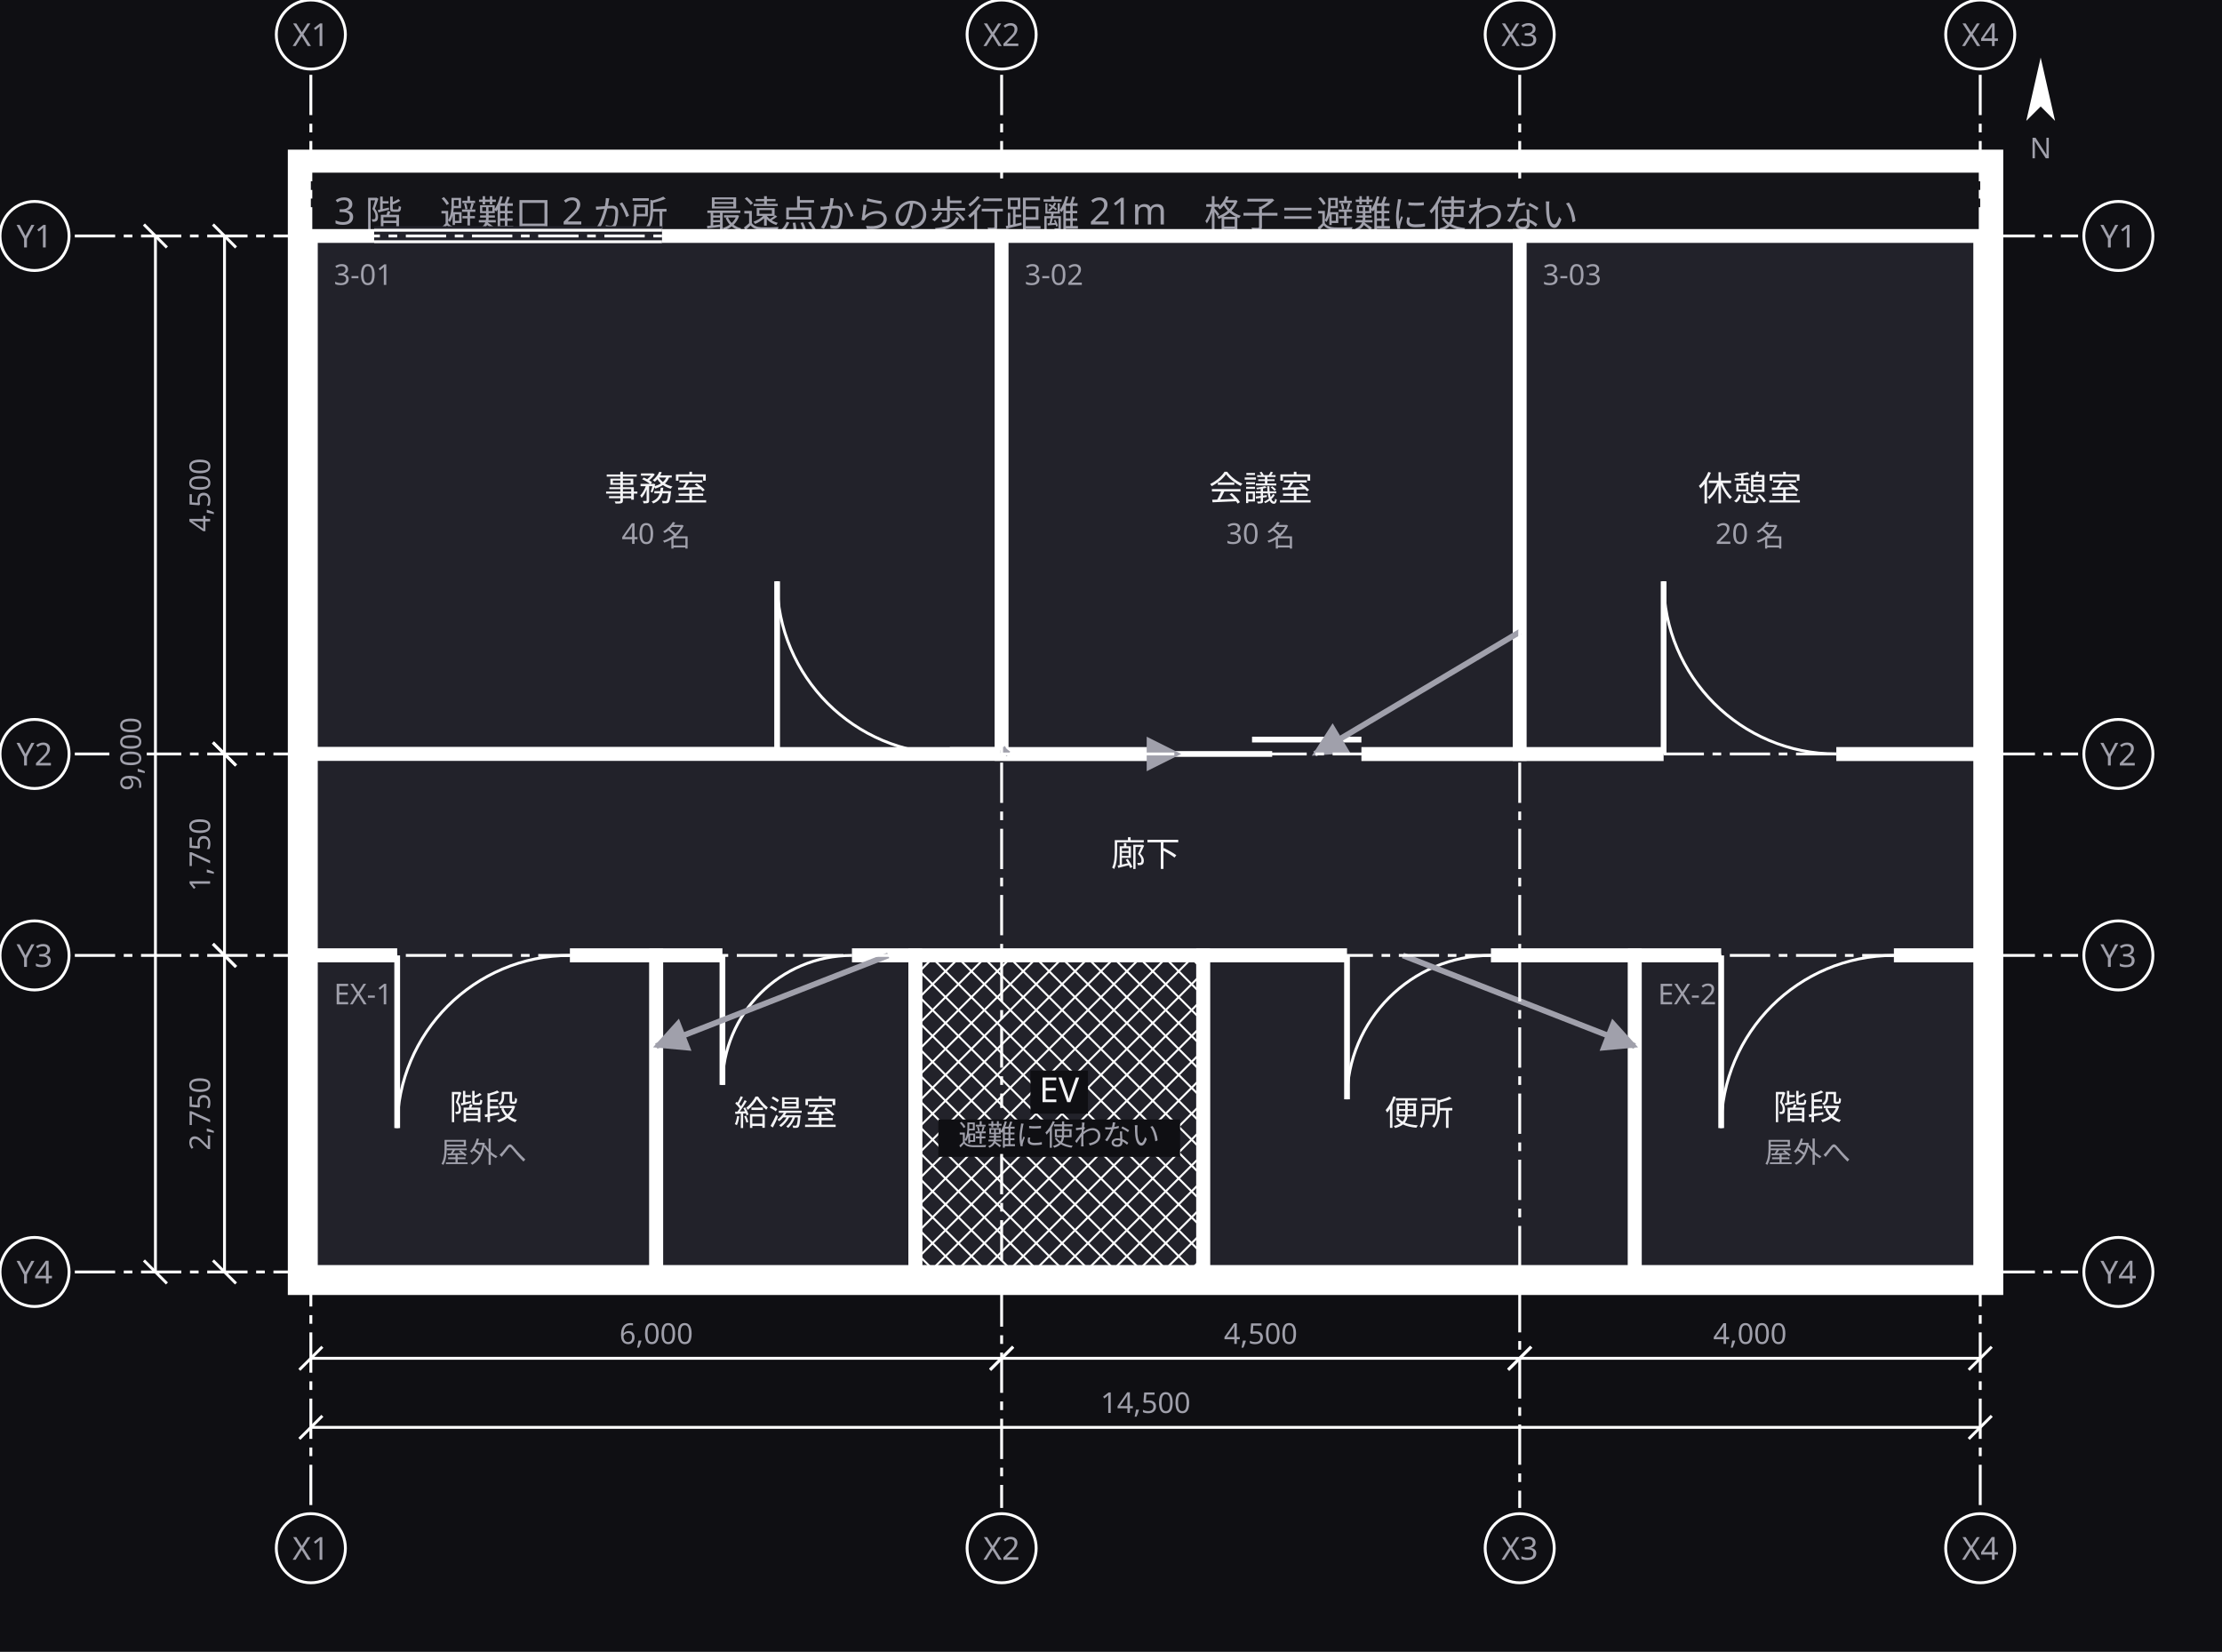
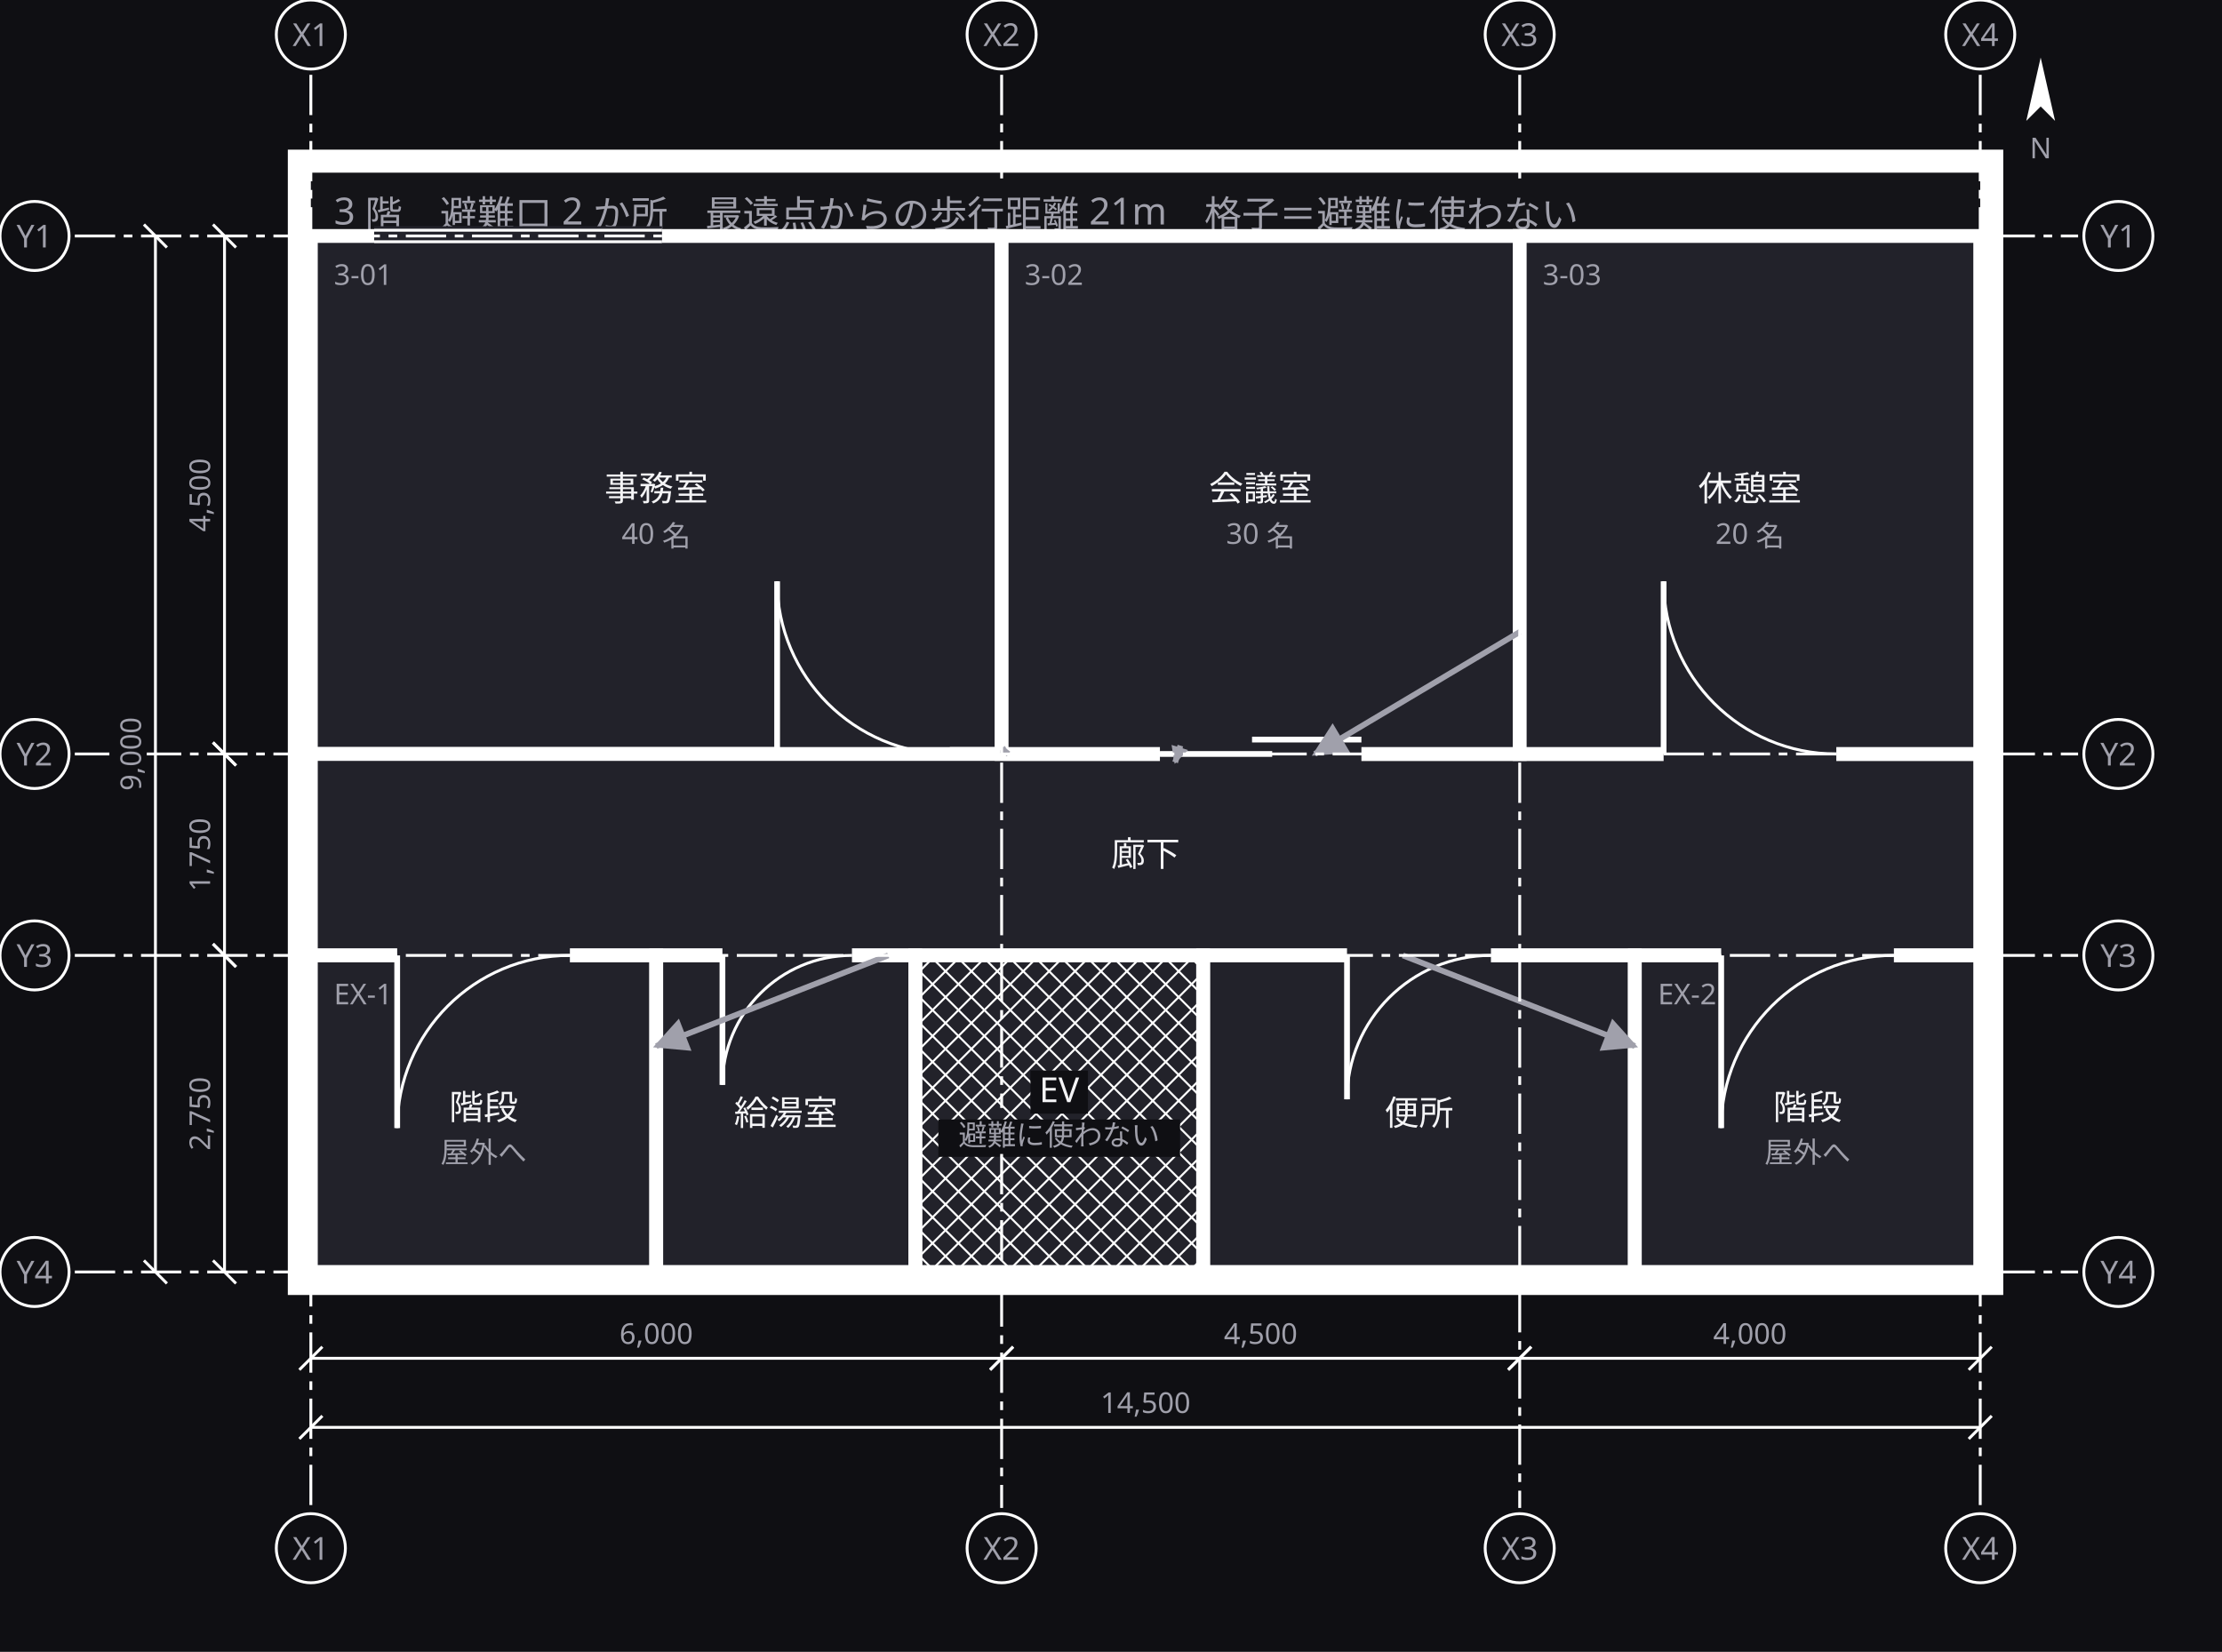
<svg xmlns="http://www.w3.org/2000/svg" width="772" height="574" viewBox="0 0 772 574">
  <defs>
    <marker id="arrow-15" viewBox="0 0 10 10" refX="9" refY="5" markerWidth="1.5" markerHeight="1.5" orient="auto">
+       <path d="M 0 0 L 10 5 L 0 10 z" fill="#a0a0ab" />
+     </marker>
+     <marker id="arrow-30" viewBox="0 0 10 10" refX="9" refY="5" markerWidth="3" markerHeight="3" orient="auto">
      <path d="M 0 0 L 10 5 L 0 10 z" fill="#a0a0ab" />
    </marker>
    <marker id="arrow" viewBox="0 0 10 10" refX="9" refY="5" markerWidth="6" markerHeight="6" orient="auto">
      <path d="M 0 0 L 10 5 L 0 10 z" fill="#a0a0ab" />
    </marker>
  </defs>
  <rect data-paper="1" x="0" y="0" width="772" height="574" fill="#0f0f13" />
  <g data-group="f3">
    <rect x="104" y="56" width="588" height="390" fill="#141418" stroke="#ffffff" stroke-width="8" />
    <text x="116" y="78" font-family="sans-serif" font-size="13" fill="#a0a0ab">3 階　避難口 2 か所　最遠点からの歩行距離 21m　格子＝避難に使わない</text>
  </g>
  <g data-node="jimu" data-pinned="false" data-shape="rect">
    <rect x="108" y="82" width="240" height="180" fill="#22222a" stroke="#ffffff" stroke-width="4.8" />
    <line x1="270" y1="262" x2="330" y2="262" stroke="#22222a" stroke-width="6.8" />
    <line x1="270" y1="262" x2="270" y2="202" stroke="#ffffff" stroke-width="2" />
    <path d="M 270 202 A 60 60 0 0 0 330 262" fill="none" stroke="#ffffff" stroke-width="1" />
    <line x1="130" y1="82" x2="230" y2="82" stroke="#22222a" stroke-width="6.8" />
    <line x1="130" y1="80" x2="230" y2="80" stroke="#ffffff" stroke-width="1" />
    <line x1="130" y1="84" x2="230" y2="84" stroke="#ffffff" stroke-width="1" />
  </g>
  <g data-node="rouka" data-pinned="false" data-shape="rect">
    <rect x="108" y="262" width="580" height="70" fill="#22222a" stroke="#ffffff" stroke-width="4.8" />
  </g>
  <g data-node="kaigi" data-pinned="false" data-shape="rect">
    <rect x="348" y="82" width="180" height="180" fill="#22222a" stroke="#ffffff" stroke-width="4.8" />
    <line x1="403" y1="262" x2="473" y2="262" stroke="#22222a" stroke-width="6.8" />
    <line x1="403" y1="262" x2="442" y2="262" stroke="#ffffff" stroke-width="2" />
    <line x1="435" y1="257" x2="473" y2="257" stroke="#ffffff" stroke-width="2" />
  </g>
  <g data-node="shokudo" data-pinned="false" data-shape="rect">
    <rect x="528" y="82" width="160" height="180" fill="#22222a" stroke="#ffffff" stroke-width="4.8" />
    <line x1="578" y1="262" x2="638" y2="262" stroke="#22222a" stroke-width="6.8" />
    <line x1="578" y1="262" x2="578" y2="202" stroke="#ffffff" stroke-width="2" />
    <path d="M 578 202 A 60 60 0 0 0 638 262" fill="none" stroke="#ffffff" stroke-width="1" />
  </g>
  <g data-node="wc" data-pinned="false" data-shape="rect">
    <rect x="418" y="332" width="150" height="110" fill="#22222a" stroke="#ffffff" stroke-width="4.8" />
    <line x1="468" y1="332" x2="518" y2="332" stroke="#22222a" stroke-width="6.8" />
    <line x1="468" y1="332" x2="468" y2="382" stroke="#ffffff" stroke-width="2" />
    <path d="M 468 382 A 50 50 0 0 1 518 332" fill="none" stroke="#ffffff" stroke-width="1" />
  </g>
  <g data-node="kaidan_w" data-pinned="false" data-shape="rect">
    <rect x="108" y="332" width="120" height="110" fill="#22222a" stroke="#ffffff" stroke-width="4.8" />
    <line x1="138" y1="332" x2="198" y2="332" stroke="#22222a" stroke-width="6.8" />
    <line x1="138" y1="332" x2="138" y2="392" stroke="#ffffff" stroke-width="2" />
    <path d="M 138 392 A 60 60 0 0 1 198 332" fill="none" stroke="#ffffff" stroke-width="1" />
  </g>
  <g data-node="kaidan_e" data-pinned="false" data-shape="rect">
    <rect x="568" y="332" width="120" height="110" fill="#22222a" stroke="#ffffff" stroke-width="4.8" />
    <line x1="598" y1="332" x2="658" y2="332" stroke="#22222a" stroke-width="6.8" />
    <line x1="598" y1="332" x2="598" y2="392" stroke="#ffffff" stroke-width="2" />
    <path d="M 598 392 A 60 60 0 0 1 658 332" fill="none" stroke="#ffffff" stroke-width="1" />
  </g>
  <g data-node="ev" data-pinned="false" data-shape="rect">
    <rect x="318" y="332" width="100" height="110" fill="#22222a" stroke="#ffffff" stroke-width="4.8" />
    <line x1="418" y1="337" x2="413" y2="332" stroke="#ffffff" stroke-width="0.7" />
    <line x1="418" y1="346" x2="404" y2="332" stroke="#ffffff" stroke-width="0.7" />
    <line x1="418" y1="355" x2="395" y2="332" stroke="#ffffff" stroke-width="0.7" />
    <line x1="418" y1="364" x2="386" y2="332" stroke="#ffffff" stroke-width="0.7" />
    <line x1="418" y1="373" x2="377" y2="332" stroke="#ffffff" stroke-width="0.7" />
    <line x1="418" y1="382" x2="368" y2="332" stroke="#ffffff" stroke-width="0.7" />
    <line x1="418" y1="391" x2="359" y2="332" stroke="#ffffff" stroke-width="0.7" />
    <line x1="418" y1="400" x2="350" y2="332" stroke="#ffffff" stroke-width="0.7" />
    <line x1="418" y1="409" x2="341" y2="332" stroke="#ffffff" stroke-width="0.7" />
    <line x1="418" y1="418" x2="332" y2="332" stroke="#ffffff" stroke-width="0.7" />
    <line x1="418" y1="427" x2="323" y2="332" stroke="#ffffff" stroke-width="0.7" />
    <line x1="318" y1="336" x2="418" y2="436" stroke="#ffffff" stroke-width="0.7" />
    <line x1="318" y1="345" x2="415" y2="442" stroke="#ffffff" stroke-width="0.7" />
    <line x1="318" y1="354" x2="406" y2="442" stroke="#ffffff" stroke-width="0.7" />
    <line x1="318" y1="363" x2="397" y2="442" stroke="#ffffff" stroke-width="0.7" />
    <line x1="318" y1="372" x2="388" y2="442" stroke="#ffffff" stroke-width="0.7" />
    <line x1="318" y1="381" x2="379" y2="442" stroke="#ffffff" stroke-width="0.7" />
    <line x1="318" y1="390" x2="370" y2="442" stroke="#ffffff" stroke-width="0.7" />
    <line x1="318" y1="399" x2="361" y2="442" stroke="#ffffff" stroke-width="0.7" />
    <line x1="318" y1="408" x2="352" y2="442" stroke="#ffffff" stroke-width="0.7" />
    <line x1="318" y1="417" x2="343" y2="442" stroke="#ffffff" stroke-width="0.7" />
    <line x1="318" y1="426" x2="334" y2="442" stroke="#ffffff" stroke-width="0.7" />
    <line x1="318" y1="435" x2="325" y2="442" stroke="#ffffff" stroke-width="0.7" />
    <line x1="318" y1="339" x2="325" y2="332" stroke="#ffffff" stroke-width="0.7" />
    <line x1="318" y1="348" x2="334" y2="332" stroke="#ffffff" stroke-width="0.7" />
    <line x1="318" y1="357" x2="343" y2="332" stroke="#ffffff" stroke-width="0.7" />
    <line x1="318" y1="366" x2="352" y2="332" stroke="#ffffff" stroke-width="0.7" />
    <line x1="318" y1="375" x2="361" y2="332" stroke="#ffffff" stroke-width="0.7" />
    <line x1="318" y1="384" x2="370" y2="332" stroke="#ffffff" stroke-width="0.7" />
    <line x1="318" y1="393" x2="379" y2="332" stroke="#ffffff" stroke-width="0.7" />
    <line x1="318" y1="402" x2="388" y2="332" stroke="#ffffff" stroke-width="0.7" />
    <line x1="318" y1="411" x2="397" y2="332" stroke="#ffffff" stroke-width="0.7" />
    <line x1="318" y1="420" x2="406" y2="332" stroke="#ffffff" stroke-width="0.7" />
    <line x1="318" y1="429" x2="415" y2="332" stroke="#ffffff" stroke-width="0.7" />
    <line x1="318" y1="438" x2="418" y2="338" stroke="#ffffff" stroke-width="0.7" />
    <line x1="418" y1="347" x2="323" y2="442" stroke="#ffffff" stroke-width="0.7" />
    <line x1="418" y1="356" x2="332" y2="442" stroke="#ffffff" stroke-width="0.7" />
    <line x1="418" y1="365" x2="341" y2="442" stroke="#ffffff" stroke-width="0.7" />
    <line x1="418" y1="374" x2="350" y2="442" stroke="#ffffff" stroke-width="0.7" />
    <line x1="418" y1="383" x2="359" y2="442" stroke="#ffffff" stroke-width="0.7" />
    <line x1="418" y1="392" x2="368" y2="442" stroke="#ffffff" stroke-width="0.7" />
    <line x1="418" y1="401" x2="377" y2="442" stroke="#ffffff" stroke-width="0.7" />
    <line x1="418" y1="410" x2="386" y2="442" stroke="#ffffff" stroke-width="0.7" />
    <line x1="418" y1="419" x2="395" y2="442" stroke="#ffffff" stroke-width="0.7" />
    <line x1="418" y1="428" x2="404" y2="442" stroke="#ffffff" stroke-width="0.7" />
    <line x1="418" y1="437" x2="413" y2="442" stroke="#ffffff" stroke-width="0.7" />
  </g>
  <g data-node="kyuto" data-pinned="false" data-shape="rect">
    <rect x="228" y="332" width="90" height="110" fill="#22222a" stroke="#ffffff" stroke-width="4.8" />
    <line x1="251" y1="332" x2="296" y2="332" stroke="#22222a" stroke-width="6.8" />
    <line x1="251" y1="332" x2="251" y2="377" stroke="#ffffff" stroke-width="2" />
    <path d="M 251 377 A 45 45 0 0 1 296 332" fill="none" stroke="#ffffff" stroke-width="1" />
  </g>
  <g data-edge="jimu&gt;rouka" data-pinned="false">
    <path d="M 348 260.2 L 350.4 262" fill="none" stroke="#a0a0ab" stroke-width="2" marker-end="url(#arrow-15)" />
  </g>
  <g data-edge="kaigi&gt;rouka" data-pinned="false">
-     <path d="M 409.2 262 L 409.2 262" fill="none" stroke="#a0a0ab" stroke-width="2" marker-end="url(#arrow)" />
+     <path d="M 410.1 259.1 L 408.3 264.9" fill="none" stroke="#a0a0ab" stroke-width="2" marker-end="url(#arrow-30)" />
  </g>
  <g data-edge="shokudo&gt;rouka" data-pinned="false">
    <path d="M 528 219.6 L 456.8 262" fill="none" stroke="#a0a0ab" stroke-width="2" marker-end="url(#arrow)" />
  </g>
  <g data-edge="rouka&gt;kaidan_w" data-pinned="false">
    <path d="M 308.6 332 L 228 363.5" fill="none" stroke="#a0a0ab" stroke-width="2" marker-end="url(#arrow)" />
  </g>
  <g data-edge="rouka&gt;kaidan_e" data-pinned="false">
    <path d="M 487.4 332 L 568 363.5" fill="none" stroke="#a0a0ab" stroke-width="2" marker-end="url(#arrow)" />
  </g>
  <g data-name="jimu">
    <text x="116" y="99" font-family="sans-serif" font-size="10" fill="#a0a0ab">3-01</text>
    <text x="228" y="174" text-anchor="middle" font-family="sans-serif" font-size="12" fill="#f4f4f6">事務室</text>
    <text x="228" y="189" text-anchor="middle" font-family="sans-serif" font-size="10" fill="#a0a0ab">40 名</text>
  </g>
  <g data-name="rouka">
    <text x="398" y="301" text-anchor="middle" font-family="sans-serif" font-size="12" fill="#f4f4f6">廊下</text>
  </g>
  <g data-name="kaigi">
    <text x="356" y="99" font-family="sans-serif" font-size="10" fill="#a0a0ab">3-02</text>
    <text x="438" y="174" text-anchor="middle" font-family="sans-serif" font-size="12" fill="#f4f4f6">会議室</text>
    <text x="438" y="189" text-anchor="middle" font-family="sans-serif" font-size="10" fill="#a0a0ab">30 名</text>
  </g>
  <g data-name="shokudo">
    <text x="536" y="99" font-family="sans-serif" font-size="10" fill="#a0a0ab">3-03</text>
    <text x="608" y="174" text-anchor="middle" font-family="sans-serif" font-size="12" fill="#f4f4f6">休憩室</text>
    <text x="608" y="189" text-anchor="middle" font-family="sans-serif" font-size="10" fill="#a0a0ab">20 名</text>
  </g>
  <g data-name="wc">
    <text x="493" y="391" text-anchor="middle" font-family="sans-serif" font-size="12" fill="#f4f4f6">便所</text>
  </g>
  <g data-name="kaidan_w">
    <text x="116" y="349" font-family="sans-serif" font-size="10" fill="#a0a0ab">EX-1</text>
    <text x="168" y="389" text-anchor="middle" font-family="sans-serif" font-size="12" fill="#f4f4f6">階段</text>
    <text x="168" y="404" text-anchor="middle" font-family="sans-serif" font-size="10" fill="#a0a0ab">屋外へ</text>
  </g>
  <g data-name="kaidan_e">
    <text x="576" y="349" font-family="sans-serif" font-size="10" fill="#a0a0ab">EX-2</text>
    <text x="628" y="389" text-anchor="middle" font-family="sans-serif" font-size="12" fill="#f4f4f6">階段</text>
    <text x="628" y="404" text-anchor="middle" font-family="sans-serif" font-size="10" fill="#a0a0ab">屋外へ</text>
  </g>
  <g data-name="ev">
    <rect x="358" y="372" width="20" height="15" fill="#0f0f13" />
    <text x="368" y="383" text-anchor="middle" font-family="sans-serif" font-size="12" fill="#f4f4f6">EV</text>
    <rect x="326" y="389" width="84" height="13" fill="#0f0f13" />
    <text x="368" y="398" text-anchor="middle" font-family="sans-serif" font-size="10" fill="#a0a0ab">避難に使わない</text>
  </g>
  <g data-name="kyuto">
    <text x="273" y="391" text-anchor="middle" font-family="sans-serif" font-size="12" fill="#f4f4f6">給湯室</text>
  </g>
  <g data-grid="true">
    <line x1="108" y1="26" x2="108" y2="524" stroke="#ffffff" stroke-width="1" stroke-dasharray="14 3 3 3" />
    <circle cx="108" cy="12" r="12" fill="#0f0f13" stroke="#ffffff" />
    <text x="108" y="16" text-anchor="middle" font-family="sans-serif" font-size="11" fill="#a0a0ab">X1</text>
    <circle cx="108" cy="538" r="12" fill="#0f0f13" stroke="#ffffff" />
    <text x="108" y="542" text-anchor="middle" font-family="sans-serif" font-size="11" fill="#a0a0ab">X1</text>
    <line x1="348" y1="26" x2="348" y2="62" stroke="#ffffff" stroke-width="1" stroke-dasharray="14 3 3 3" />
    <line x1="348" y1="81" x2="348" y2="385" stroke="#ffffff" stroke-width="1" stroke-dasharray="14 3 3 3" />
    <line x1="348" y1="401" x2="348" y2="524" stroke="#ffffff" stroke-width="1" stroke-dasharray="14 3 3 3" />
    <circle cx="348" cy="12" r="12" fill="#0f0f13" stroke="#ffffff" />
    <text x="348" y="16" text-anchor="middle" font-family="sans-serif" font-size="11" fill="#a0a0ab">X2</text>
    <circle cx="348" cy="538" r="12" fill="#0f0f13" stroke="#ffffff" />
    <text x="348" y="542" text-anchor="middle" font-family="sans-serif" font-size="11" fill="#a0a0ab">X2</text>
    <line x1="528" y1="26" x2="528" y2="62" stroke="#ffffff" stroke-width="1" stroke-dasharray="14 3 3 3" />
    <line x1="528" y1="81" x2="528" y2="524" stroke="#ffffff" stroke-width="1" stroke-dasharray="14 3 3 3" />
    <circle cx="528" cy="12" r="12" fill="#0f0f13" stroke="#ffffff" />
    <text x="528" y="16" text-anchor="middle" font-family="sans-serif" font-size="11" fill="#a0a0ab">X3</text>
    <circle cx="528" cy="538" r="12" fill="#0f0f13" stroke="#ffffff" />
    <text x="528" y="542" text-anchor="middle" font-family="sans-serif" font-size="11" fill="#a0a0ab">X3</text>
    <line x1="688" y1="26" x2="688" y2="524" stroke="#ffffff" stroke-width="1" stroke-dasharray="14 3 3 3" />
    <circle cx="688" cy="12" r="12" fill="#0f0f13" stroke="#ffffff" />
    <text x="688" y="16" text-anchor="middle" font-family="sans-serif" font-size="11" fill="#a0a0ab">X4</text>
    <circle cx="688" cy="538" r="12" fill="#0f0f13" stroke="#ffffff" />
    <text x="688" y="542" text-anchor="middle" font-family="sans-serif" font-size="11" fill="#a0a0ab">X4</text>
    <line x1="26" y1="82" x2="722" y2="82" stroke="#ffffff" stroke-width="1" stroke-dasharray="14 3 3 3" />
    <circle cx="12" cy="82" r="12" fill="#0f0f13" stroke="#ffffff" />
    <text x="12" y="86" text-anchor="middle" font-family="sans-serif" font-size="11" fill="#a0a0ab">Y1</text>
    <circle cx="736" cy="82" r="12" fill="#0f0f13" stroke="#ffffff" />
    <text x="736" y="86" text-anchor="middle" font-family="sans-serif" font-size="11" fill="#a0a0ab">Y1</text>
    <line x1="26" y1="262" x2="722" y2="262" stroke="#ffffff" stroke-width="1" stroke-dasharray="14 3 3 3" />
    <circle cx="12" cy="262" r="12" fill="#0f0f13" stroke="#ffffff" />
    <text x="12" y="266" text-anchor="middle" font-family="sans-serif" font-size="11" fill="#a0a0ab">Y2</text>
    <circle cx="736" cy="262" r="12" fill="#0f0f13" stroke="#ffffff" />
    <text x="736" y="266" text-anchor="middle" font-family="sans-serif" font-size="11" fill="#a0a0ab">Y2</text>
    <line x1="26" y1="332" x2="722" y2="332" stroke="#ffffff" stroke-width="1" stroke-dasharray="14 3 3 3" />
    <circle cx="12" cy="332" r="12" fill="#0f0f13" stroke="#ffffff" />
    <text x="12" y="336" text-anchor="middle" font-family="sans-serif" font-size="11" fill="#a0a0ab">Y3</text>
    <circle cx="736" cy="332" r="12" fill="#0f0f13" stroke="#ffffff" />
    <text x="736" y="336" text-anchor="middle" font-family="sans-serif" font-size="11" fill="#a0a0ab">Y3</text>
    <line x1="26" y1="442" x2="722" y2="442" stroke="#ffffff" stroke-width="1" stroke-dasharray="14 3 3 3" />
    <circle cx="12" cy="442" r="12" fill="#0f0f13" stroke="#ffffff" />
    <text x="12" y="446" text-anchor="middle" font-family="sans-serif" font-size="11" fill="#a0a0ab">Y4</text>
    <circle cx="736" cy="442" r="12" fill="#0f0f13" stroke="#ffffff" />
    <text x="736" y="446" text-anchor="middle" font-family="sans-serif" font-size="11" fill="#a0a0ab">Y4</text>
  </g>
  <g data-dimensions="true">
    <line x1="108" y1="472" x2="348" y2="472" stroke="#ffffff" stroke-width="1" />
    <line x1="104" y1="476" x2="112" y2="468" stroke="#ffffff" stroke-width="1" />
    <line x1="344" y1="476" x2="352" y2="468" stroke="#ffffff" stroke-width="1" />
    <rect x="210" y="457" width="36" height="13" fill="#0f0f13" />
    <text x="228" y="467" text-anchor="middle" font-family="sans-serif" font-size="10" fill="#a0a0ab">6,000</text>
    <line x1="348" y1="472" x2="528" y2="472" stroke="#ffffff" stroke-width="1" />
    <line x1="344" y1="476" x2="352" y2="468" stroke="#ffffff" stroke-width="1" />
    <line x1="524" y1="476" x2="532" y2="468" stroke="#ffffff" stroke-width="1" />
    <rect x="420" y="457" width="36" height="13" fill="#0f0f13" />
    <text x="438" y="467" text-anchor="middle" font-family="sans-serif" font-size="10" fill="#a0a0ab">4,500</text>
    <line x1="528" y1="472" x2="688" y2="472" stroke="#ffffff" stroke-width="1" />
    <line x1="524" y1="476" x2="532" y2="468" stroke="#ffffff" stroke-width="1" />
    <line x1="684" y1="476" x2="692" y2="468" stroke="#ffffff" stroke-width="1" />
    <rect x="590" y="457" width="36" height="13" fill="#0f0f13" />
    <text x="608" y="467" text-anchor="middle" font-family="sans-serif" font-size="10" fill="#a0a0ab">4,000</text>
    <line x1="108" y1="496" x2="688" y2="496" stroke="#ffffff" stroke-width="1" />
    <line x1="104" y1="500" x2="112" y2="492" stroke="#ffffff" stroke-width="1" />
    <line x1="684" y1="500" x2="692" y2="492" stroke="#ffffff" stroke-width="1" />
    <rect x="377" y="481" width="42" height="13" fill="#0f0f13" />
    <text x="398" y="491" text-anchor="middle" font-family="sans-serif" font-size="10" fill="#a0a0ab">14,500</text>
    <line x1="78" y1="82" x2="78" y2="262" stroke="#ffffff" stroke-width="1" />
    <line x1="74" y1="78" x2="82" y2="86" stroke="#ffffff" stroke-width="1" />
    <line x1="74" y1="258" x2="82" y2="266" stroke="#ffffff" stroke-width="1" />
    <rect x="62" y="154" width="13" height="36" fill="#0f0f13" />
    <text x="73" y="172" text-anchor="middle" font-family="sans-serif" font-size="10" fill="#a0a0ab" transform="rotate(-90 73 172)">4,500</text>
    <line x1="78" y1="262" x2="78" y2="332" stroke="#ffffff" stroke-width="1" />
    <line x1="74" y1="258" x2="82" y2="266" stroke="#ffffff" stroke-width="1" />
    <line x1="74" y1="328" x2="82" y2="336" stroke="#ffffff" stroke-width="1" />
    <rect x="62" y="279" width="13" height="36" fill="#0f0f13" />
    <text x="73" y="297" text-anchor="middle" font-family="sans-serif" font-size="10" fill="#a0a0ab" transform="rotate(-90 73 297)">1,750</text>
    <line x1="78" y1="332" x2="78" y2="442" stroke="#ffffff" stroke-width="1" />
    <line x1="74" y1="328" x2="82" y2="336" stroke="#ffffff" stroke-width="1" />
    <line x1="74" y1="438" x2="82" y2="446" stroke="#ffffff" stroke-width="1" />
    <rect x="62" y="369" width="13" height="36" fill="#0f0f13" />
    <text x="73" y="387" text-anchor="middle" font-family="sans-serif" font-size="10" fill="#a0a0ab" transform="rotate(-90 73 387)">2,750</text>
    <line x1="54" y1="82" x2="54" y2="442" stroke="#ffffff" stroke-width="1" />
    <line x1="50" y1="78" x2="58" y2="86" stroke="#ffffff" stroke-width="1" />
    <line x1="50" y1="438" x2="58" y2="446" stroke="#ffffff" stroke-width="1" />
    <rect x="38" y="244" width="13" height="36" fill="#0f0f13" />
    <text x="49" y="262" text-anchor="middle" font-family="sans-serif" font-size="10" fill="#a0a0ab" transform="rotate(-90 49 262)">9,000</text>
    <g transform="rotate(0 709 33)">
      <path d="M 709 20 L 714 42 L 709 37 L 704 42 Z" fill="#ffffff" />
    </g>
    <text x="709" y="55" text-anchor="middle" font-family="sans-serif" font-size="10" fill="#a0a0ab">N</text>
  </g>
</svg>
